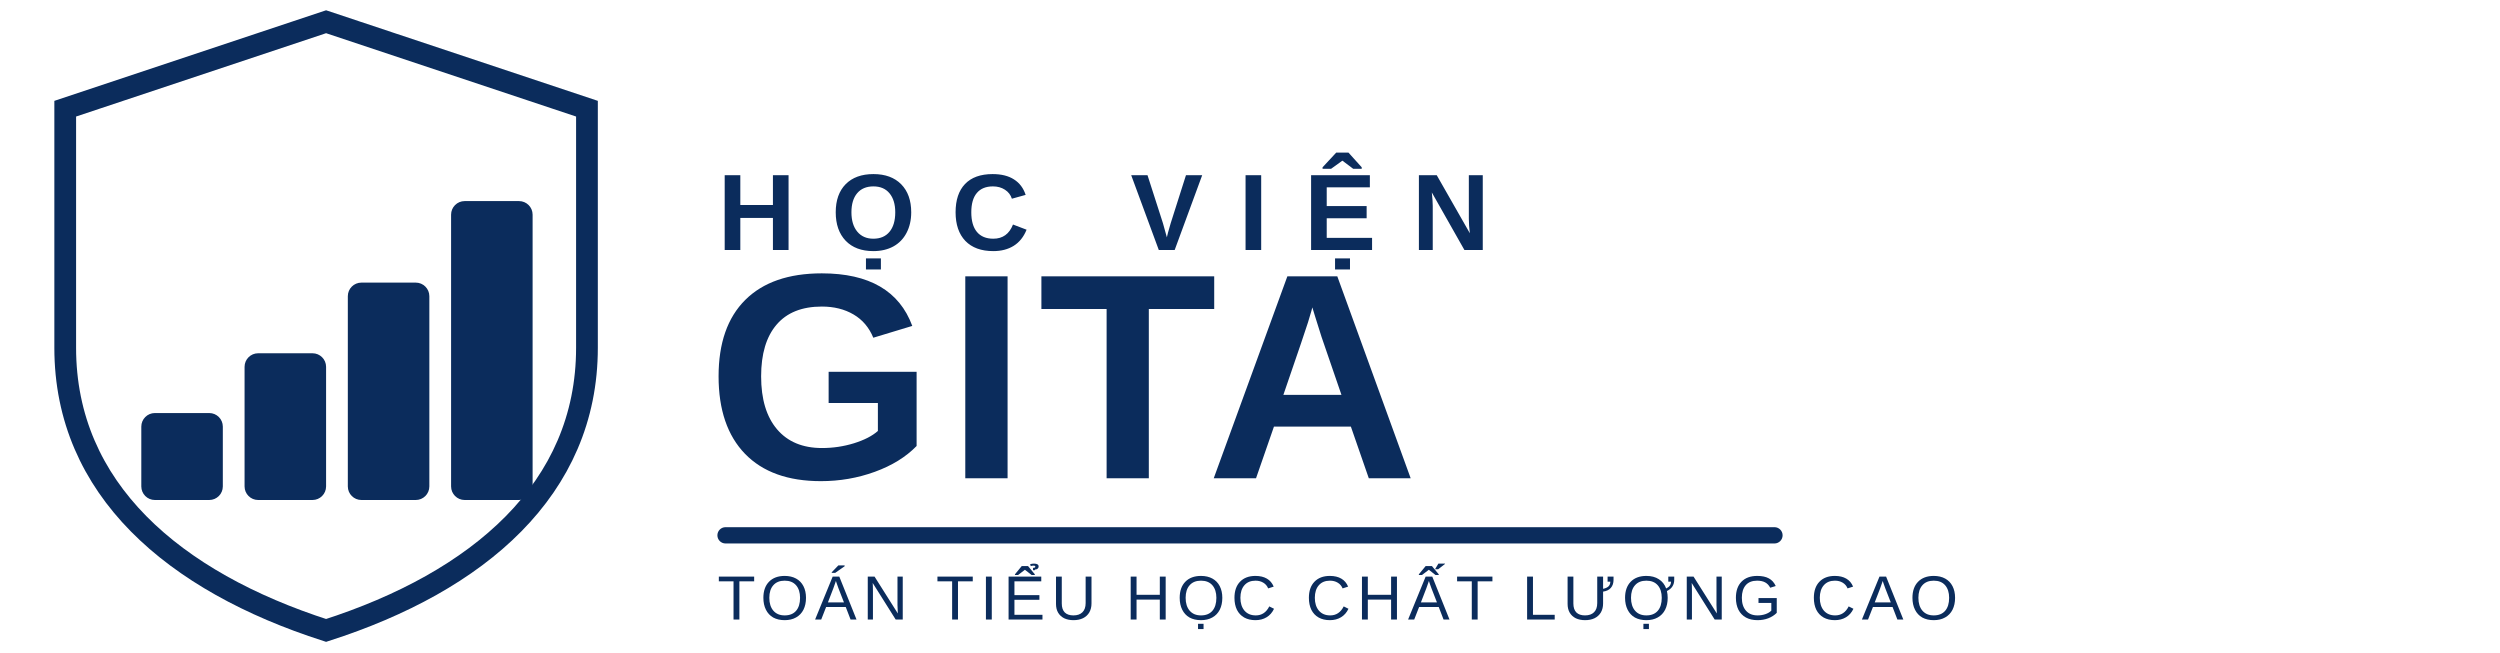
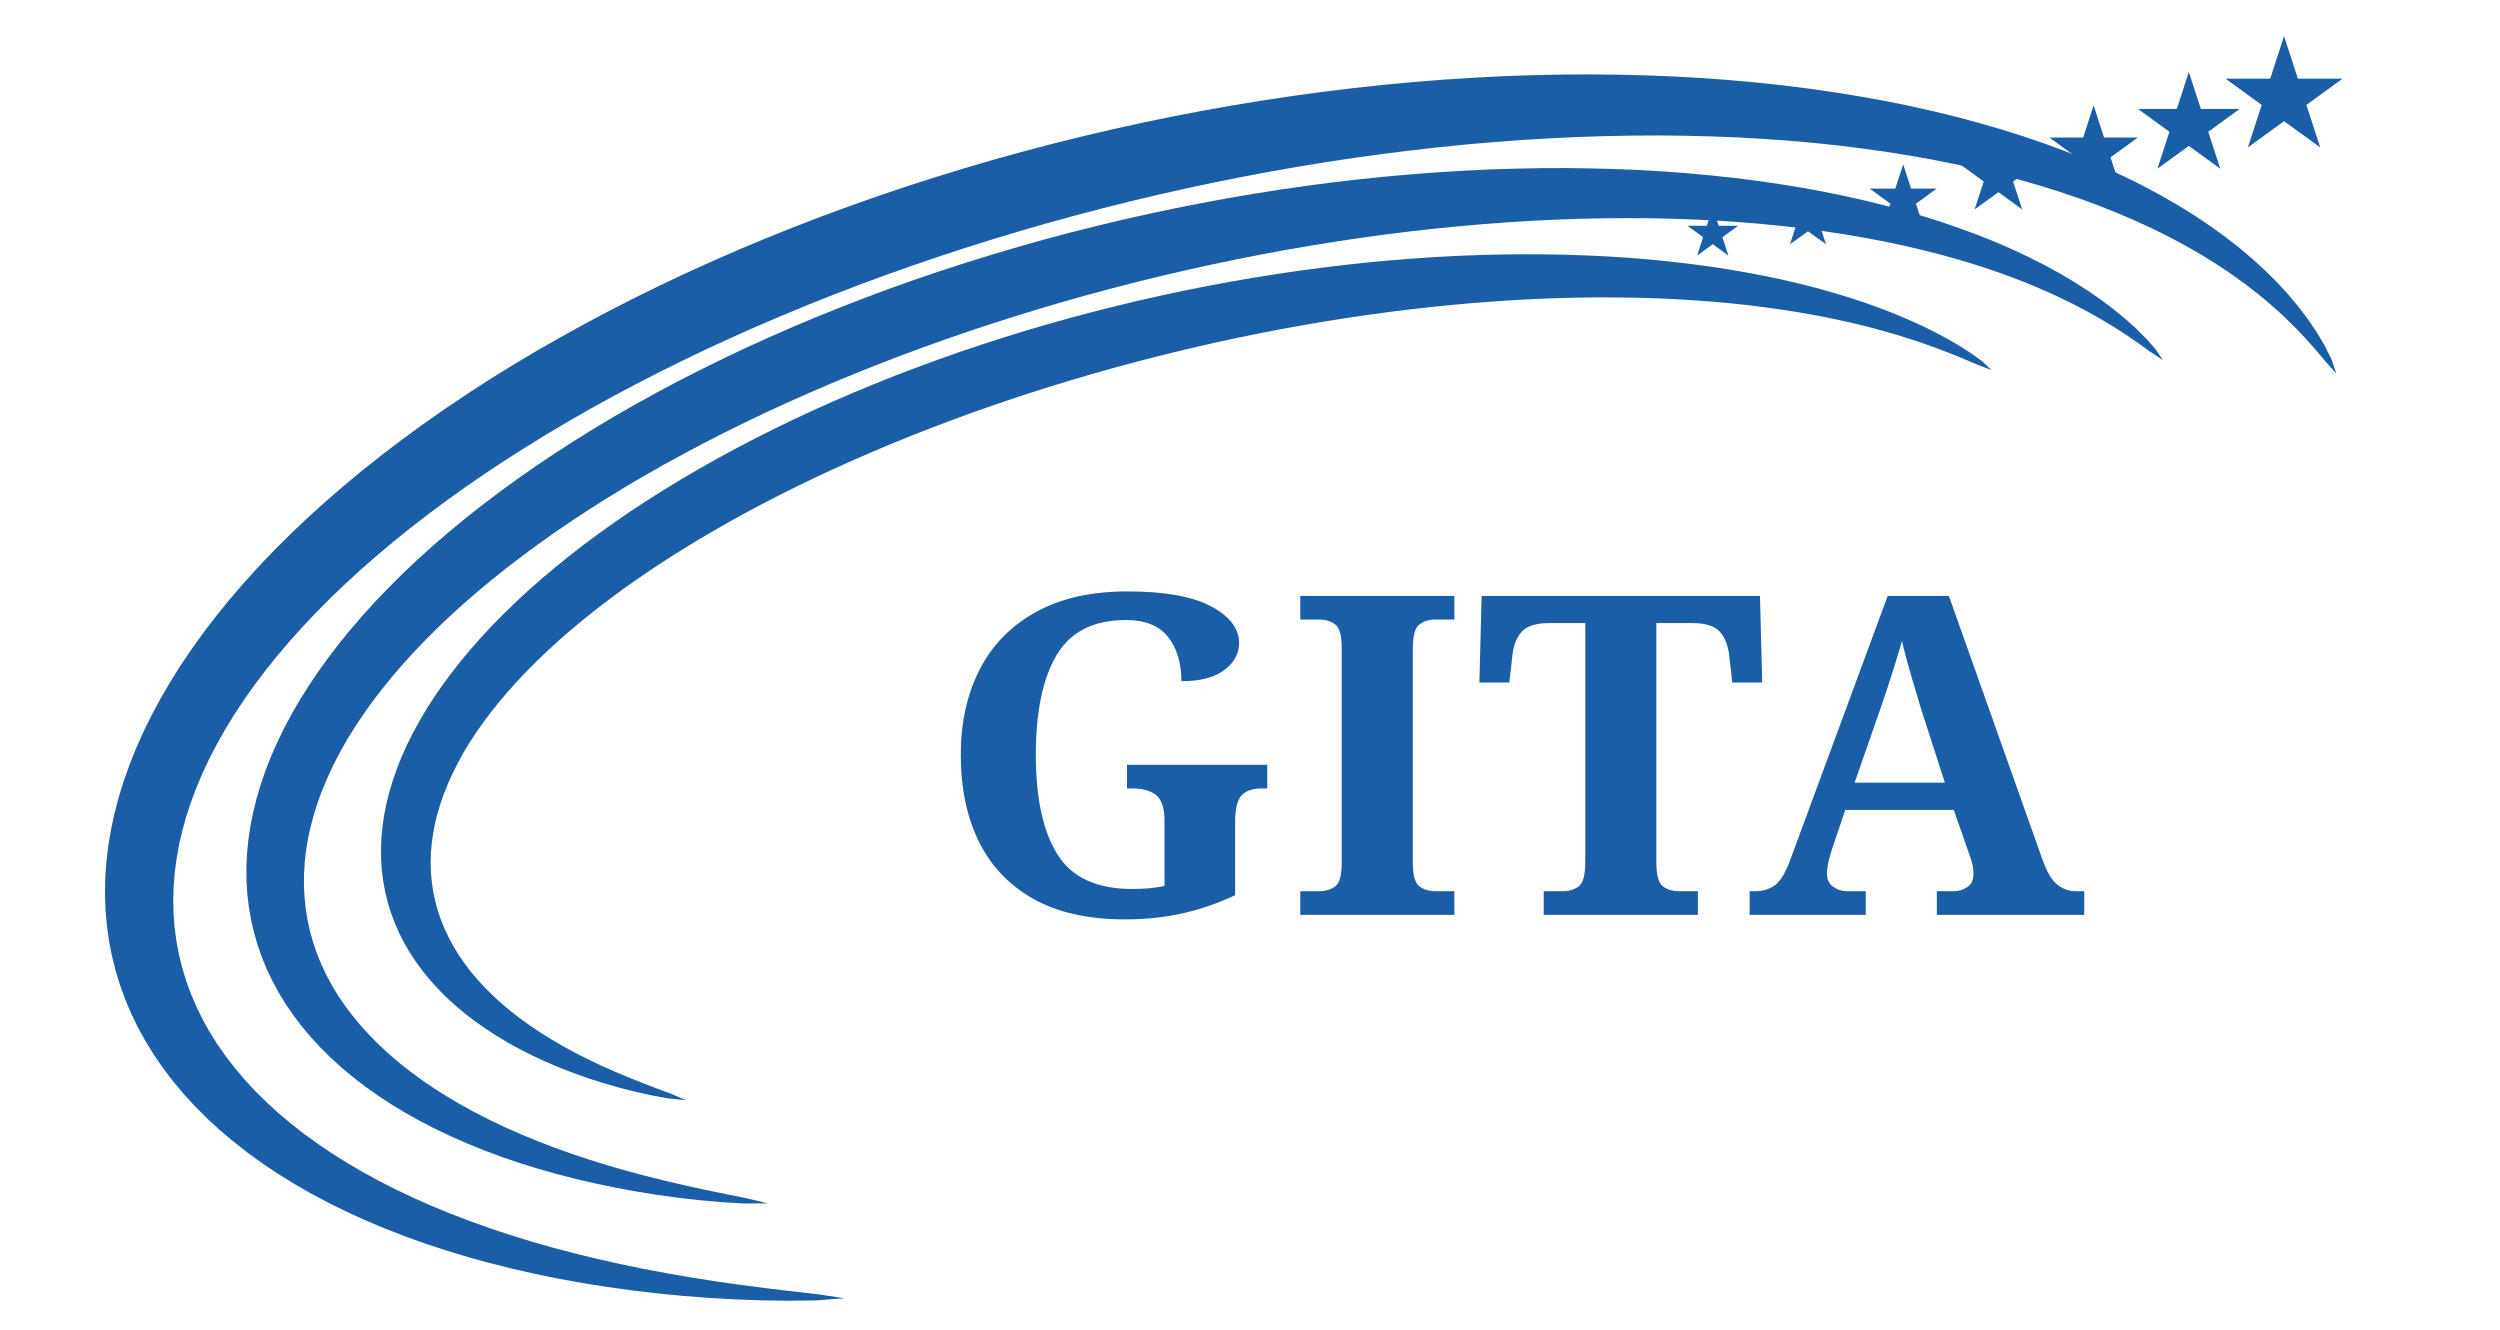
- <svg xmlns="http://www.w3.org/2000/svg" viewBox="0 0 460 120" width="460" height="120" role="img" aria-label="Học viện GITA — bản một màu">
-   <g fill="currentColor" color="#0B2C5C">
-     <path d="M60 4 L108 20 v44c0 26-20 43-48 52C32 107 12 90 12 64V20Z" fill="none" stroke="currentColor" stroke-width="4" />
-     <rect x="26" y="76" width="15" height="16" rx="2.5" />
-     <rect x="45" y="65" width="15" height="27" rx="2.5" />
-     <rect x="64" y="52" width="15" height="40" rx="2.5" />
-     <rect x="83" y="37" width="15" height="55" rx="2.5" />
-   </g>
-   <g font-family="'Be Vietnam Pro', Montserrat, Arial, sans-serif" fill="currentColor" color="#0B2C5C">
-     <text x="132" y="46" font-size="20" font-weight="600" letter-spacing="6.5">HỌC VIỆN</text>
-     <text x="130" y="88" font-size="54" font-weight="800" letter-spacing="2">GITA</text>
-     <rect x="132" y="97" width="196" height="3" rx="1.5" />
-     <text x="132" y="114" font-size="11.5" font-weight="500" letter-spacing="1.1">TOÁN TIỂU HỌC CHẤT LƯỢNG CAO</text>
+ <svg xmlns="http://www.w3.org/2000/svg" viewBox="0 0 470 250" width="470" height="250" role="img" aria-label="GITA — bản một màu">
+   <g fill="currentColor" color="#1B5EA8">
+     <path d="M 158.76,244.07 L 153.52,244.47 L 148.37,244.54 L 143.29,244.47 L 138.27,244.29 L 133.32,244.01 L 128.43,243.63 L 123.60,243.16 L 118.85,242.60 L 114.18,241.96 L 109.59,241.22 L 105.07,240.41 L 100.65,239.50 L 96.31,238.52 L 92.06,237.45 L 87.91,236.31 L 83.86,235.08 L 79.90,233.78 L 76.06,232.40 L 72.31,230.94 L 68.68,229.41 L 65.16,227.80 L 61.76,226.13 L 58.47,224.38 L 55.30,222.56 L 52.26,220.67 L 49.34,218.72 L 46.54,216.70 L 43.88,214.61 L 41.34,212.47 L 38.94,210.26 L 36.67,207.99 L 34.54,205.67 L 32.55,203.29 L 30.69,200.86 L 28.98,198.37 L 27.41,195.83 L 25.98,193.25 L 24.70,190.61 L 23.56,187.94 L 22.57,185.22 L 21.73,182.46 L 21.03,179.66 L 20.48,176.82 L 20.09,173.95 L 19.84,171.04 L 19.74,168.11 L 19.79,165.15 L 19.99,162.16 L 20.34,159.14 L 20.84,156.11 L 21.49,153.06 L 22.29,149.99 L 23.24,146.90 L 24.34,143.80 L 25.58,140.69 L 26.97,137.58 L 28.51,134.45 L 30.18,131.33 L 32.01,128.20 L 33.97,125.07 L 36.08,121.95 L 38.33,118.83 L 40.71,115.72 L 43.23,112.63 L 45.88,109.54 L 48.67,106.47 L 51.59,103.41 L 54.64,100.38 L 57.81,97.37 L 61.11,94.38 L 64.53,91.42 L 68.06,88.48 L 71.72,85.58 L 75.49,82.71 L 79.37,79.87 L 83.36,77.07 L 87.46,74.31 L 91.66,71.58 L 95.96,68.91 L 100.36,66.27 L 104.86,63.69 L 109.44,61.15 L 114.11,58.66 L 118.87,56.22 L 123.71,53.84 L 128.62,51.51 L 133.61,49.24 L 138.67,47.03 L 143.79,44.88 L 148.98,42.80 L 154.23,40.77 L 159.54,38.81 L 164.90,36.92 L 170.30,35.09 L 175.75,33.34 L 181.24,31.65 L 186.77,30.03 L 192.33,28.49 L 197.91,27.02 L 203.53,25.63 L 209.16,24.31 L 214.81,23.06 L 220.47,21.90 L 226.14,20.81 L 231.81,19.80 L 237.49,18.87 L 243.16,18.02 L 248.82,17.25 L 254.47,16.56 L 260.11,15.95 L 265.73,15.42 L 271.32,14.98 L 276.88,14.62 L 282.42,14.33 L 287.91,14.14 L 293.37,14.02 L 298.78,13.99 L 304.15,14.04 L 309.46,14.17 L 314.72,14.38 L 319.92,14.67 L 325.06,15.05 L 330.13,15.51 L 335.13,16.04 L 340.06,16.66 L 344.92,17.36 L 349.69,18.13 L 354.38,18.98 L 358.98,19.91 L 363.49,20.92 L 367.90,22.00 L 372.22,23.16 L 376.44,24.39 L 380.56,25.69 L 384.57,27.06 L 388.48,28.51 L 392.27,30.02 L 395.94,31.60 L 399.50,33.25 L 402.95,34.96 L 406.26,36.74 L 409.46,38.58 L 412.52,40.49 L 415.46,42.45 L 418.26,44.47 L 420.93,46.54 L 423.46,48.68 L 425.85,50.86 L 428.10,53.10 L 430.21,55.39 L 432.16,57.73 L 433.96,60.11 L 435.60,62.55 L 437.07,65.03 L 438.34,67.57 L 439.23,70.23 L 439.23,70.23 L 437.25,68.02 L 435.37,65.79 L 433.42,63.59 L 431.36,61.44 L 429.20,59.33 L 426.92,57.28 L 424.53,55.29 L 422.02,53.35 L 419.40,51.47 L 416.67,49.64 L 413.82,47.88 L 410.86,46.17 L 407.78,44.53 L 404.60,42.95 L 401.31,41.44 L 397.92,39.99 L 394.43,38.60 L 390.83,37.28 L 387.13,36.03 L 383.34,34.85 L 379.46,33.73 L 375.48,32.69 L 371.41,31.71 L 367.26,30.80 L 363.02,29.96 L 358.71,29.20 L 354.31,28.50 L 349.84,27.88 L 345.30,27.32 L 340.69,26.84 L 336.01,26.43 L 331.28,26.10 L 326.48,25.83 L 321.62,25.64 L 316.71,25.52 L 311.75,25.47 L 306.74,25.50 L 301.69,25.59 L 296.60,25.76 L 291.47,26.00 L 286.31,26.31 L 281.12,26.69 L 275.90,27.14 L 270.65,27.67 L 265.39,28.26 L 260.11,28.92 L 254.82,29.65 L 249.51,30.44 L 244.21,31.31 L 238.89,32.24 L 233.58,33.24 L 228.28,34.30 L 222.98,35.43 L 217.69,36.62 L 212.41,37.87 L 207.16,39.19 L 201.93,40.57 L 196.72,42.00 L 191.54,43.50 L 186.39,45.05 L 181.27,46.67 L 176.20,48.33 L 171.16,50.06 L 166.17,51.83 L 161.23,53.66 L 156.34,55.54 L 151.51,57.47 L 146.73,59.45 L 142.01,61.47 L 137.36,63.55 L 132.78,65.66 L 128.26,67.83 L 123.82,70.03 L 119.46,72.27 L 115.17,74.55 L 110.96,76.87 L 106.84,79.23 L 102.81,81.62 L 98.87,84.05 L 95.02,86.50 L 91.26,88.99 L 87.60,91.50 L 84.04,94.05 L 80.58,96.61 L 77.23,99.20 L 73.99,101.82 L 70.85,104.45 L 67.82,107.10 L 64.91,109.77 L 62.11,112.45 L 59.43,115.15 L 56.87,117.86 L 54.43,120.58 L 52.11,123.31 L 49.91,126.05 L 47.84,128.79 L 45.90,131.53 L 44.08,134.28 L 42.40,137.03 L 40.84,139.77 L 39.41,142.51 L 38.12,145.25 L 36.96,147.98 L 35.94,150.70 L 35.04,153.41 L 34.29,156.11 L 33.67,158.80 L 33.19,161.47 L 32.84,164.12 L 32.64,166.75 L 32.57,169.37 L 32.64,171.96 L 32.84,174.53 L 33.19,177.07 L 33.67,179.59 L 34.29,182.08 L 35.04,184.54 L 35.94,186.96 L 36.97,189.36 L 38.13,191.72 L 39.43,194.04 L 40.87,196.33 L 42.44,198.57 L 44.14,200.78 L 45.97,202.94 L 47.93,205.07 L 50.03,207.14 L 52.25,209.18 L 54.60,211.16 L 57.07,213.10 L 59.67,214.98 L 62.39,216.82 L 65.23,218.61 L 68.18,220.34 L 71.26,222.02 L 74.45,223.64 L 77.76,225.21 L 81.17,226.72 L 84.70,228.17 L 88.33,229.56 L 92.06,230.90 L 95.90,232.17 L 99.84,233.39 L 103.87,234.54 L 108.00,235.63 L 112.22,236.66 L 116.53,237.63 L 120.93,238.54 L 125.41,239.38 L 129.97,240.17 L 134.61,240.90 L 139.32,241.57 L 144.10,242.19 L 148.95,242.77 L 153.85,243.33 L 158.76,244.07 Z" fill="currentColor" opacity="1" />
+     <path d="M 144.34,226.23 L 139.96,226.26 L 135.72,226.01 L 131.55,225.64 L 127.46,225.17 L 123.44,224.62 L 119.50,223.98 L 115.64,223.27 L 111.86,222.48 L 108.16,221.62 L 104.55,220.69 L 101.02,219.68 L 97.58,218.61 L 94.24,217.47 L 90.99,216.26 L 87.84,214.98 L 84.79,213.64 L 81.85,212.24 L 79.00,210.77 L 76.27,209.25 L 73.64,207.66 L 71.12,206.01 L 68.72,204.31 L 66.43,202.55 L 64.25,200.74 L 62.20,198.87 L 60.26,196.95 L 58.44,194.98 L 56.75,192.97 L 55.18,190.90 L 53.73,188.79 L 52.41,186.64 L 51.22,184.44 L 50.15,182.20 L 49.22,179.92 L 48.41,177.61 L 47.74,175.26 L 47.19,172.87 L 46.78,170.46 L 46.49,168.01 L 46.34,165.53 L 46.32,163.03 L 46.44,160.50 L 46.69,157.95 L 47.06,155.38 L 47.58,152.79 L 48.22,150.18 L 48.99,147.56 L 49.90,144.92 L 50.93,142.27 L 52.10,139.61 L 53.39,136.95 L 54.81,134.28 L 56.36,131.61 L 58.04,128.93 L 59.84,126.26 L 61.76,123.59 L 63.81,120.92 L 65.98,118.26 L 68.26,115.61 L 70.67,112.97 L 73.19,110.35 L 75.82,107.73 L 78.57,105.14 L 81.43,102.56 L 84.40,100.00 L 87.47,97.47 L 90.65,94.96 L 93.93,92.48 L 97.31,90.02 L 100.78,87.59 L 104.36,85.20 L 108.02,82.84 L 111.77,80.51 L 115.61,78.22 L 119.54,75.97 L 123.54,73.76 L 127.63,71.59 L 131.79,69.47 L 136.02,67.39 L 140.32,65.35 L 144.69,63.37 L 149.12,61.43 L 153.62,59.54 L 158.17,57.71 L 162.77,55.93 L 167.42,54.20 L 172.12,52.53 L 176.86,50.92 L 181.65,49.37 L 186.47,47.87 L 191.32,46.44 L 196.20,45.06 L 201.11,43.75 L 206.04,42.51 L 210.99,41.32 L 215.96,40.21 L 220.94,39.15 L 225.92,38.17 L 230.91,37.25 L 235.90,36.40 L 240.89,35.61 L 245.87,34.90 L 250.85,34.25 L 255.81,33.68 L 260.75,33.17 L 265.67,32.74 L 270.57,32.37 L 275.44,32.08 L 280.28,31.85 L 285.09,31.70 L 289.85,31.61 L 294.58,31.60 L 299.26,31.66 L 303.89,31.79 L 308.47,31.98 L 313.00,32.25 L 317.47,32.59 L 321.87,33.00 L 326.21,33.47 L 330.49,34.01 L 334.69,34.63 L 338.82,35.30 L 342.87,36.05 L 346.84,36.86 L 350.73,37.74 L 354.54,38.68 L 358.25,39.68 L 361.88,40.75 L 365.41,41.88 L 368.84,43.07 L 372.18,44.31 L 375.41,45.62 L 378.54,46.99 L 381.56,48.41 L 384.48,49.89 L 387.28,51.43 L 389.96,53.02 L 392.53,54.66 L 394.98,56.35 L 397.30,58.10 L 399.49,59.89 L 401.55,61.74 L 403.46,63.64 L 405.21,65.61 L 406.63,67.71 L 406.63,67.71 L 404.28,66.15 L 402.03,64.54 L 399.72,62.95 L 397.32,61.41 L 394.84,59.92 L 392.26,58.47 L 389.59,57.08 L 386.83,55.74 L 383.98,54.45 L 381.03,53.22 L 378.00,52.04 L 374.88,50.92 L 371.67,49.86 L 368.37,48.86 L 364.99,47.91 L 361.54,47.03 L 358.00,46.20 L 354.38,45.43 L 350.69,44.73 L 346.93,44.08 L 343.10,43.50 L 339.20,42.97 L 335.24,42.51 L 331.21,42.11 L 327.13,41.77 L 322.99,41.49 L 318.79,41.28 L 314.54,41.13 L 310.25,41.03 L 305.90,41.01 L 301.52,41.04 L 297.09,41.13 L 292.63,41.29 L 288.13,41.50 L 283.60,41.78 L 279.04,42.12 L 274.46,42.52 L 269.85,42.97 L 265.23,43.49 L 260.59,44.07 L 255.93,44.70 L 251.27,45.40 L 246.59,46.15 L 241.91,46.95 L 237.24,47.82 L 232.56,48.74 L 227.89,49.71 L 223.22,50.74 L 218.57,51.82 L 213.93,52.95 L 209.31,54.14 L 204.70,55.38 L 200.12,56.66 L 195.57,58.00 L 191.05,59.39 L 186.55,60.82 L 182.10,62.30 L 177.68,63.82 L 173.30,65.39 L 168.96,67.00 L 164.67,68.66 L 160.43,70.36 L 156.24,72.09 L 152.11,73.87 L 148.03,75.68 L 144.01,77.53 L 140.06,79.42 L 136.17,81.34 L 132.35,83.29 L 128.60,85.28 L 124.92,87.29 L 121.32,89.34 L 117.79,91.41 L 114.35,93.51 L 110.98,95.63 L 107.71,97.78 L 104.51,99.95 L 101.41,102.15 L 98.40,104.36 L 95.48,106.59 L 92.65,108.84 L 89.92,111.10 L 87.29,113.38 L 84.76,115.67 L 82.33,117.97 L 80.01,120.29 L 77.79,122.61 L 75.67,124.94 L 73.67,127.27 L 71.77,129.61 L 69.98,131.95 L 68.31,134.30 L 66.75,136.64 L 65.30,138.98 L 63.97,141.32 L 62.75,143.65 L 61.66,145.98 L 60.68,148.30 L 59.81,150.62 L 59.07,152.92 L 58.45,155.21 L 57.94,157.49 L 57.56,159.75 L 57.30,162.00 L 57.16,164.23 L 57.14,166.44 L 57.25,168.63 L 57.47,170.80 L 57.82,172.95 L 58.28,175.08 L 58.87,177.18 L 59.58,179.25 L 60.41,181.29 L 61.36,183.31 L 62.43,185.29 L 63.62,187.25 L 64.93,189.17 L 66.36,191.05 L 67.90,192.91 L 69.56,194.72 L 71.33,196.50 L 73.22,198.24 L 75.22,199.94 L 77.33,201.60 L 79.55,203.21 L 81.88,204.79 L 84.32,206.32 L 86.86,207.81 L 89.51,209.25 L 92.26,210.65 L 95.11,212.00 L 98.07,213.30 L 101.11,214.55 L 104.26,215.76 L 107.49,216.92 L 110.82,218.03 L 114.24,219.09 L 117.74,220.10 L 121.33,221.06 L 125.00,221.98 L 128.75,222.85 L 132.57,223.69 L 136.46,224.49 L 140.40,225.28 L 144.34,226.23 Z" fill="currentColor" opacity="1" />
+     <path d="M 128.96,206.84 L 125.58,206.50 L 122.40,205.91 L 119.31,205.22 L 116.31,204.45 L 113.40,203.61 L 110.57,202.71 L 107.83,201.74 L 105.18,200.71 L 102.62,199.62 L 100.15,198.47 L 97.77,197.27 L 95.48,196.01 L 93.30,194.70 L 91.21,193.34 L 89.21,191.93 L 87.32,190.48 L 85.53,188.97 L 83.85,187.42 L 82.26,185.82 L 80.79,184.18 L 79.42,182.50 L 78.16,180.77 L 77.00,179.01 L 75.96,177.21 L 75.03,175.37 L 74.21,173.50 L 73.50,171.59 L 72.90,169.65 L 72.42,167.68 L 72.05,165.69 L 71.79,163.66 L 71.65,161.61 L 71.63,159.53 L 71.71,157.43 L 71.92,155.31 L 72.23,153.16 L 72.67,151.00 L 73.21,148.83 L 73.87,146.64 L 74.65,144.43 L 75.53,142.22 L 76.53,139.99 L 77.64,137.76 L 78.87,135.52 L 80.20,133.28 L 81.64,131.03 L 83.19,128.79 L 84.85,126.54 L 86.61,124.30 L 88.48,122.06 L 90.46,119.82 L 92.53,117.60 L 94.71,115.38 L 96.99,113.17 L 99.36,110.98 L 101.83,108.80 L 104.40,106.64 L 107.06,104.49 L 109.80,102.36 L 112.64,100.26 L 115.57,98.17 L 118.57,96.11 L 121.67,94.08 L 124.84,92.07 L 128.09,90.10 L 131.41,88.15 L 134.81,86.23 L 138.28,84.35 L 141.82,82.50 L 145.42,80.69 L 149.09,78.91 L 152.81,77.17 L 156.60,75.48 L 160.44,73.82 L 164.33,72.21 L 168.27,70.63 L 172.26,69.11 L 176.29,67.63 L 180.36,66.19 L 184.47,64.81 L 188.62,63.47 L 192.79,62.18 L 197.00,60.94 L 201.23,59.76 L 205.48,58.63 L 209.76,57.55 L 214.05,56.52 L 218.35,55.55 L 222.66,54.63 L 226.98,53.77 L 231.31,52.96 L 235.63,52.22 L 239.95,51.53 L 244.27,50.89 L 248.58,50.32 L 252.87,49.80 L 257.15,49.34 L 261.41,48.94 L 265.66,48.61 L 269.87,48.32 L 274.06,48.10 L 278.22,47.94 L 282.35,47.84 L 286.43,47.80 L 290.48,47.82 L 294.49,47.89 L 298.45,48.03 L 302.37,48.22 L 306.23,48.47 L 310.04,48.78 L 313.79,49.15 L 317.48,49.58 L 321.11,50.06 L 324.67,50.60 L 328.17,51.20 L 331.60,51.85 L 334.95,52.55 L 338.23,53.32 L 341.43,54.13 L 344.55,55.00 L 347.59,55.92 L 350.54,56.89 L 353.40,57.92 L 356.17,58.99 L 358.85,60.12 L 361.43,61.29 L 363.91,62.52 L 366.28,63.79 L 368.55,65.12 L 370.69,66.50 L 372.69,67.95 L 374.41,69.57 L 374.41,69.57 L 371.87,68.61 L 369.42,67.57 L 366.93,66.55 L 364.38,65.57 L 361.77,64.62 L 359.08,63.72 L 356.33,62.87 L 353.50,62.06 L 350.61,61.30 L 347.65,60.59 L 344.62,59.93 L 341.53,59.31 L 338.37,58.75 L 335.15,58.24 L 331.88,57.78 L 328.54,57.36 L 325.15,57.00 L 321.70,56.69 L 318.20,56.44 L 314.66,56.23 L 311.06,56.07 L 307.42,55.97 L 303.74,55.92 L 300.01,55.91 L 296.25,55.96 L 292.45,56.06 L 288.62,56.21 L 284.76,56.41 L 280.87,56.67 L 276.95,56.97 L 273.01,57.32 L 269.05,57.72 L 265.07,58.17 L 261.07,58.66 L 257.07,59.21 L 253.05,59.80 L 249.02,60.44 L 244.98,61.13 L 240.95,61.86 L 236.91,62.64 L 232.87,63.46 L 228.84,64.33 L 224.82,65.24 L 220.81,66.20 L 216.81,67.19 L 212.82,68.23 L 208.85,69.31 L 204.90,70.43 L 200.98,71.59 L 197.08,72.78 L 193.20,74.02 L 189.36,75.29 L 185.55,76.60 L 181.77,77.94 L 178.04,79.32 L 174.34,80.73 L 170.68,82.18 L 167.07,83.65 L 163.50,85.16 L 159.99,86.69 L 156.52,88.26 L 153.11,89.85 L 149.75,91.47 L 146.46,93.12 L 143.22,94.79 L 140.04,96.48 L 136.93,98.20 L 133.89,99.94 L 130.91,101.70 L 128.00,103.48 L 125.17,105.28 L 122.41,107.09 L 119.72,108.93 L 117.11,110.77 L 114.58,112.64 L 112.14,114.51 L 109.77,116.40 L 107.49,118.29 L 105.29,120.20 L 103.18,122.12 L 101.16,124.04 L 99.23,125.97 L 97.39,127.90 L 95.64,129.84 L 93.99,131.78 L 92.43,133.72 L 90.96,135.67 L 89.59,137.61 L 88.32,139.55 L 87.15,141.49 L 86.08,143.42 L 85.11,145.35 L 84.24,147.27 L 83.47,149.19 L 82.80,151.09 L 82.23,152.99 L 81.77,154.88 L 81.42,156.75 L 81.16,158.61 L 81.01,160.46 L 80.96,162.29 L 81.02,164.10 L 81.19,165.90 L 81.45,167.68 L 81.83,169.44 L 82.30,171.18 L 82.88,172.90 L 83.57,174.59 L 84.36,176.26 L 85.25,177.91 L 86.24,179.53 L 87.34,181.13 L 88.53,182.70 L 89.83,184.24 L 91.23,185.75 L 92.73,187.23 L 94.32,188.68 L 96.02,190.10 L 97.81,191.49 L 99.69,192.84 L 101.67,194.17 L 103.74,195.45 L 105.90,196.71 L 108.15,197.93 L 110.49,199.12 L 112.92,200.28 L 115.43,201.40 L 118.01,202.49 L 120.68,203.56 L 123.42,204.61 L 126.21,205.65 L 128.96,206.84 Z" fill="currentColor" opacity="1" />
+     <path d="M 322.00,39.00 L 323.12,42.45 L 326.76,42.45 L 323.82,44.59 L 324.94,48.05 L 322.00,45.91 L 319.06,48.05 L 320.18,44.59 L 317.24,42.45 L 320.88,42.45 Z" fill="currentColor" />
+     <path d="M 339.90,35.52 L 341.19,39.49 L 345.37,39.49 L 341.99,41.95 L 343.28,45.92 L 339.90,43.47 L 336.52,45.92 L 337.81,41.95 L 334.43,39.49 L 338.61,39.49 Z" fill="currentColor" />
+     <path d="M 357.80,30.89 L 359.28,35.46 L 364.09,35.46 L 360.20,38.29 L 361.69,42.86 L 357.80,40.03 L 353.91,42.86 L 355.40,38.29 L 351.51,35.46 L 356.32,35.46 Z" fill="currentColor" />
+     <path d="M 375.70,25.62 L 377.41,30.87 L 382.93,30.87 L 378.46,34.12 L 380.17,39.37 L 375.70,36.13 L 371.23,39.37 L 372.94,34.12 L 368.47,30.87 L 373.99,30.87 Z" fill="currentColor" />
+     <path d="M 393.60,19.81 L 395.56,25.85 L 401.92,25.85 L 396.78,29.59 L 398.74,35.63 L 393.60,31.90 L 388.46,35.63 L 390.42,29.59 L 385.28,25.85 L 391.64,25.85 Z" fill="currentColor" />
+     <path d="M 411.50,13.53 L 413.76,20.48 L 421.06,20.48 L 415.15,24.78 L 417.41,31.72 L 411.50,27.43 L 405.59,31.72 L 407.85,24.78 L 401.94,20.48 L 409.24,20.48 Z" fill="currentColor" />
+     <path d="M 429.40,6.80 L 432.00,14.79 L 440.40,14.79 L 433.60,19.73 L 436.20,27.72 L 429.40,22.78 L 422.60,27.72 L 425.20,19.73 L 418.40,14.79 L 426.80,14.79 Z" fill="currentColor" />
+     <text x="176" y="172" font-family="Bitter, Bookman, Georgia, serif" font-weight="800" font-size="84" letter-spacing="1.5" fill="currentColor">GITA</text>
  </g>
</svg>
